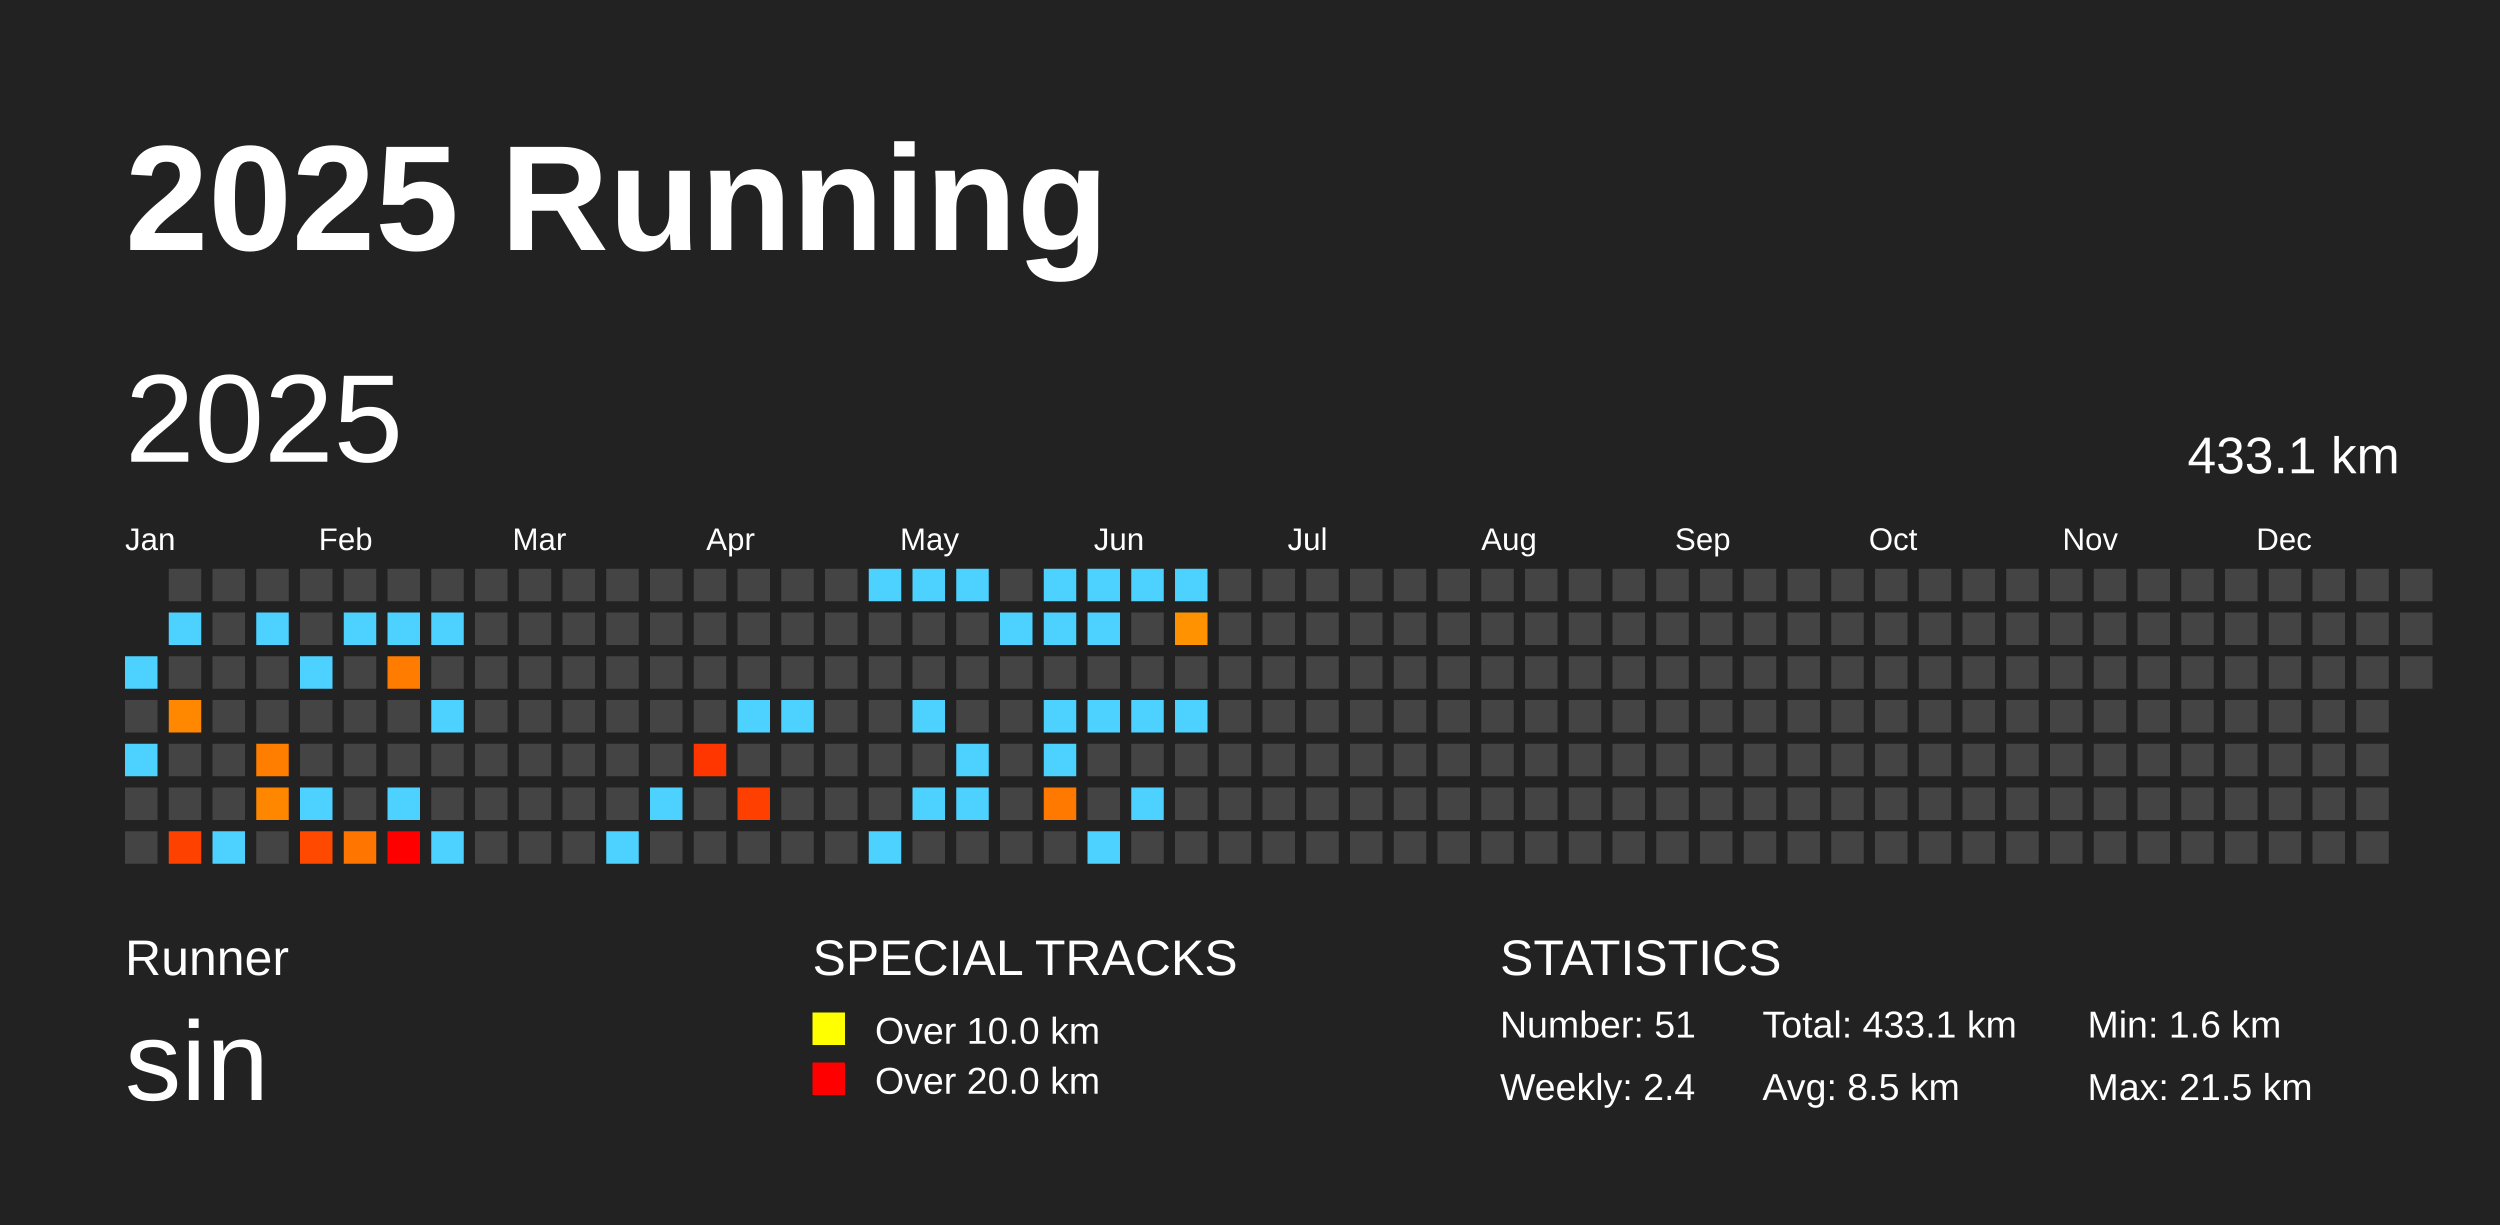
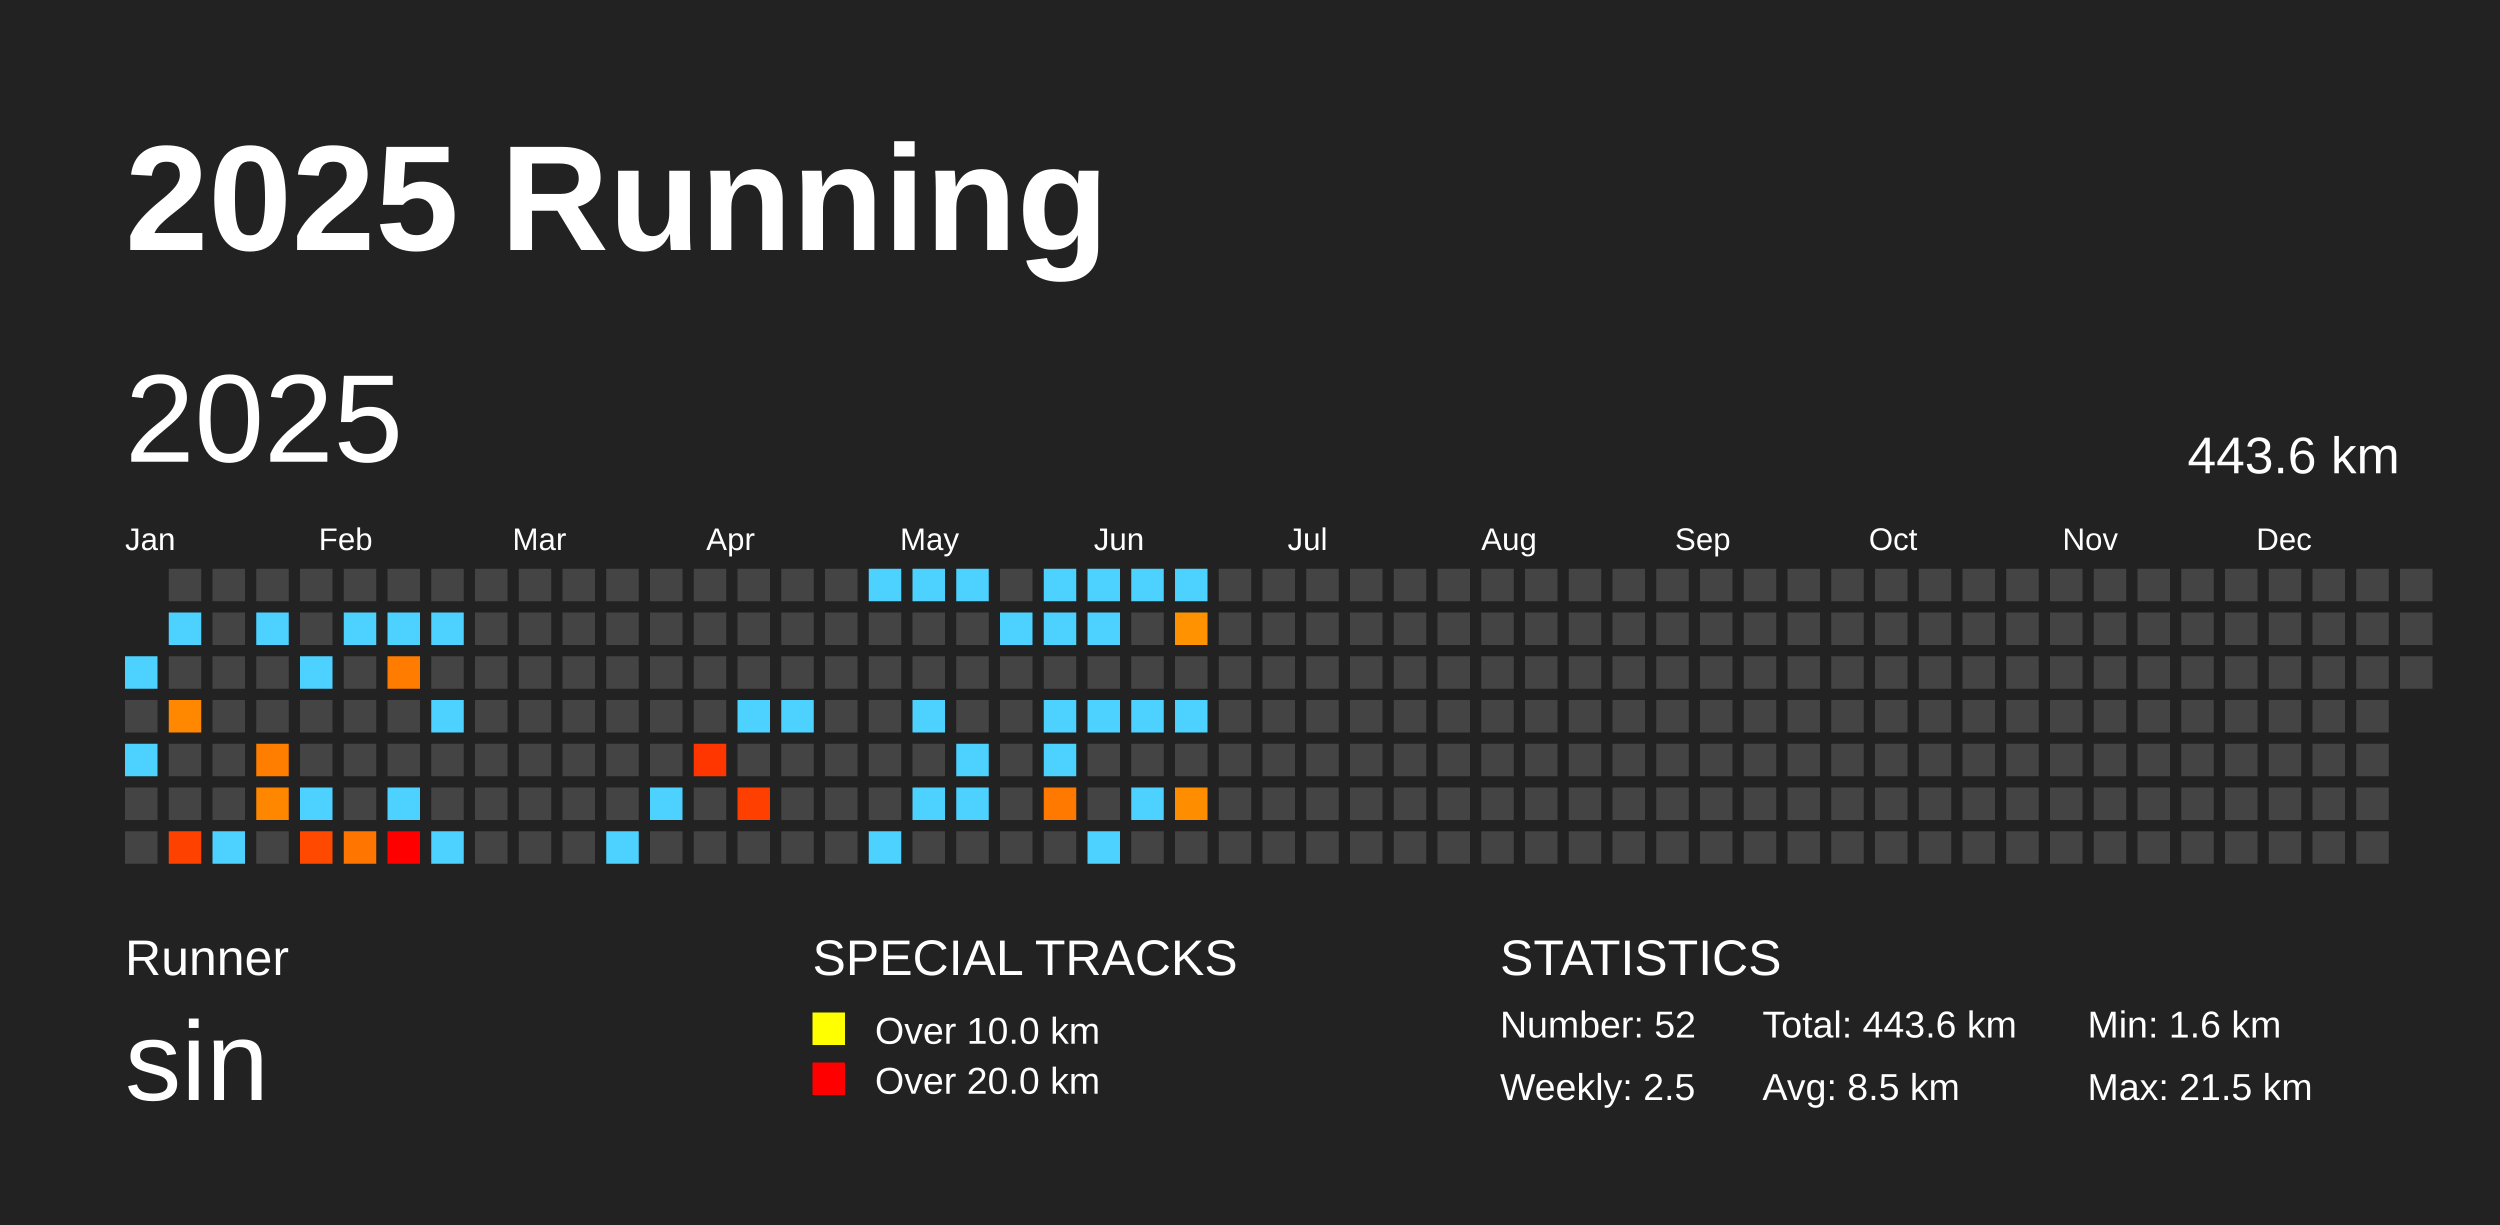
<svg xmlns="http://www.w3.org/2000/svg" baseProfile="full" height="98mm" version="1.1" viewBox="0,0,200,98" width="200mm">
  <defs />
  <rect fill="#222222" height="98" width="200" x="0" y="0" />
  <text fill="#FFFFFF" style="font-size:12px; font-family:Arial; font-weight:bold;" x="10" y="20">2025 Running</text>
  <text fill="#FFFFFF" style="font-size:4px; font-family:Arial" x="10" y="78">Runner</text>
  <text fill="#FFFFFF" style="font-size:9px; font-family:Arial" x="10" y="88">sin</text>
  <text fill="#FFFFFF" style="font-size:4px; font-family:Arial" x="65" y="78">SPECIAL TRACKS</text>
  <rect fill="yellow" height="2.6" width="2.6" x="65" y="81" />
  <text fill="#FFFFFF" style="font-size:3px; font-family:Arial" x="70" y="83.5">Over 10.0 km</text>
  <rect fill="red" height="2.6" width="2.6" x="65" y="85" />
  <text fill="#FFFFFF" style="font-size:3px; font-family:Arial" x="70" y="87.5">Over 20.0 km</text>
  <text fill="#FFFFFF" style="font-size:4px; font-family:Arial" x="120" y="78">STATISTICS</text>
-   <text fill="#FFFFFF" style="font-size:3px; font-family:Arial" x="120" y="83">Number: 51</text>
-   <text fill="#FFFFFF" style="font-size:3px; font-family:Arial" x="120" y="88">Weekly: 2.4</text>
-   <text fill="#FFFFFF" style="font-size:3px; font-family:Arial" x="141" y="83">Total: 433.1 km</text>
+   <text fill="#FFFFFF" style="font-size:3px; font-family:Arial" x="120" y="83">Number: 52</text>
+   <text fill="#FFFFFF" style="font-size:3px; font-family:Arial" x="120" y="88">Weekly: 2.5</text>
+   <text fill="#FFFFFF" style="font-size:3px; font-family:Arial" x="141" y="83">Total: 443.6 km</text>
  <text fill="#FFFFFF" style="font-size:3px; font-family:Arial" x="141" y="88">Avg: 8.5 km</text>
  <text fill="#FFFFFF" style="font-size:3px; font-family:Arial" x="167" y="83">Min: 1.6 km</text>
  <text fill="#FFFFFF" style="font-size:3px; font-family:Arial" x="167" y="88">Max: 21.5 km</text>
  <text dominant-baseline="hanging" fill="#FFFFFF" style="font-size:10.0px; font-family:Arial;" x="10" y="30">2025</text>
-   <text dominant-baseline="hanging" fill="#FFFFFF" style="font-size:4.125px; font-family:Arial;" x="175" y="35">433.1 km</text>
+   <text dominant-baseline="hanging" fill="#FFFFFF" style="font-size:4.125px; font-family:Arial;" x="175" y="35">443.6 km</text>
  <text fill="#FFFFFF" style="font-size:2.5px; font-family:Arial" x="10.0" y="44">Jan</text>
  <text fill="#FFFFFF" style="font-size:2.5px; font-family:Arial" x="25.5" y="44">Feb</text>
  <text fill="#FFFFFF" style="font-size:2.5px; font-family:Arial" x="41.0" y="44">Mar</text>
  <text fill="#FFFFFF" style="font-size:2.5px; font-family:Arial" x="56.5" y="44">Apr</text>
  <text fill="#FFFFFF" style="font-size:2.5px; font-family:Arial" x="72.0" y="44">May</text>
  <text fill="#FFFFFF" style="font-size:2.5px; font-family:Arial" x="87.5" y="44">Jun</text>
  <text fill="#FFFFFF" style="font-size:2.5px; font-family:Arial" x="103.0" y="44">Jul</text>
  <text fill="#FFFFFF" style="font-size:2.5px; font-family:Arial" x="118.5" y="44">Aug</text>
  <text fill="#FFFFFF" style="font-size:2.5px; font-family:Arial" x="134.0" y="44">Sep</text>
  <text fill="#FFFFFF" style="font-size:2.5px; font-family:Arial" x="149.5" y="44">Oct</text>
  <text fill="#FFFFFF" style="font-size:2.5px; font-family:Arial" x="165.0" y="44">Nov</text>
  <text fill="#FFFFFF" style="font-size:2.5px; font-family:Arial" x="180.5" y="44">Dec</text>
  <rect fill="#4dd2ff" height="2.6" width="2.6" x="10.0" y="52.5" />
  <rect fill="#444444" height="2.6" width="2.6" x="10.0" y="56.0" />
  <rect fill="#4dd2ff" height="2.6" width="2.6" x="10.0" y="59.5" />
  <rect fill="#444444" height="2.6" width="2.6" x="10.0" y="63.0" />
  <rect fill="#444444" height="2.6" width="2.6" x="10.0" y="66.5" />
  <rect fill="#444444" height="2.6" width="2.6" x="13.5" y="45.5" />
  <rect fill="#4dd2ff" height="2.6" width="2.6" x="13.5" y="49.0" />
  <rect fill="#444444" height="2.6" width="2.6" x="13.5" y="52.5" />
  <rect fill="#ff8800" height="2.6" width="2.6" x="13.5" y="56.0" />
  <rect fill="#444444" height="2.6" width="2.6" x="13.5" y="59.5" />
  <rect fill="#444444" height="2.6" width="2.6" x="13.5" y="63.0" />
  <rect fill="#ff4100" height="2.6" width="2.6" x="13.5" y="66.5" />
  <rect fill="#444444" height="2.6" width="2.6" x="17.0" y="45.5" />
  <rect fill="#444444" height="2.6" width="2.6" x="17.0" y="49.0" />
  <rect fill="#444444" height="2.6" width="2.6" x="17.0" y="52.5" />
  <rect fill="#444444" height="2.6" width="2.6" x="17.0" y="56.0" />
  <rect fill="#444444" height="2.6" width="2.6" x="17.0" y="59.5" />
  <rect fill="#444444" height="2.6" width="2.6" x="17.0" y="63.0" />
  <rect fill="#4dd2ff" height="2.6" width="2.6" x="17.0" y="66.5" />
  <rect fill="#444444" height="2.6" width="2.6" x="20.5" y="45.5" />
  <rect fill="#4dd2ff" height="2.6" width="2.6" x="20.5" y="49.0" />
  <rect fill="#444444" height="2.6" width="2.6" x="20.5" y="52.5" />
  <rect fill="#444444" height="2.6" width="2.6" x="20.5" y="56.0" />
  <rect fill="#ff7e00" height="2.6" width="2.6" x="20.5" y="59.5" />
  <rect fill="#ff8700" height="2.6" width="2.6" x="20.5" y="63.0" />
  <rect fill="#444444" height="2.6" width="2.6" x="20.5" y="66.5" />
  <rect fill="#444444" height="2.6" width="2.6" x="24.0" y="45.5" />
  <rect fill="#444444" height="2.6" width="2.6" x="24.0" y="49.0" />
  <rect fill="#4dd2ff" height="2.6" width="2.6" x="24.0" y="52.5" />
  <rect fill="#444444" height="2.6" width="2.6" x="24.0" y="56.0" />
  <rect fill="#444444" height="2.6" width="2.6" x="24.0" y="59.5" />
  <rect fill="#4dd2ff" height="2.6" width="2.6" x="24.0" y="63.0" />
  <rect fill="#ff4900" height="2.6" width="2.6" x="24.0" y="66.5" />
  <rect fill="#444444" height="2.6" width="2.6" x="27.5" y="45.5" />
  <rect fill="#4dd2ff" height="2.6" width="2.6" x="27.5" y="49.0" />
  <rect fill="#444444" height="2.6" width="2.6" x="27.5" y="52.5" />
  <rect fill="#444444" height="2.6" width="2.6" x="27.5" y="56.0" />
  <rect fill="#444444" height="2.6" width="2.6" x="27.5" y="59.5" />
  <rect fill="#444444" height="2.6" width="2.6" x="27.5" y="63.0" />
  <rect fill="#ff7500" height="2.6" width="2.6" x="27.5" y="66.5" />
  <rect fill="#444444" height="2.6" width="2.6" x="31.0" y="45.5" />
  <rect fill="#4dd2ff" height="2.6" width="2.6" x="31.0" y="49.0" />
  <rect fill="#ff7c00" height="2.6" width="2.6" x="31.0" y="52.5" />
  <rect fill="#444444" height="2.6" width="2.6" x="31.0" y="56.0" />
  <rect fill="#444444" height="2.6" width="2.6" x="31.0" y="59.5" />
  <rect fill="#4dd2ff" height="2.6" width="2.6" x="31.0" y="63.0" />
  <rect fill="red" height="2.6" width="2.6" x="31.0" y="66.5" />
  <rect fill="#444444" height="2.6" width="2.6" x="34.5" y="45.5" />
  <rect fill="#4dd2ff" height="2.6" width="2.6" x="34.5" y="49.0" />
  <rect fill="#444444" height="2.6" width="2.6" x="34.5" y="52.5" />
  <rect fill="#4dd2ff" height="2.6" width="2.6" x="34.5" y="56.0" />
  <rect fill="#444444" height="2.6" width="2.6" x="34.5" y="59.5" />
  <rect fill="#444444" height="2.6" width="2.6" x="34.5" y="63.0" />
  <rect fill="#4dd2ff" height="2.6" width="2.6" x="34.5" y="66.5" />
  <rect fill="#444444" height="2.6" width="2.6" x="38.0" y="45.5" />
  <rect fill="#444444" height="2.6" width="2.6" x="38.0" y="49.0" />
  <rect fill="#444444" height="2.6" width="2.6" x="38.0" y="52.5" />
  <rect fill="#444444" height="2.6" width="2.6" x="38.0" y="56.0" />
  <rect fill="#444444" height="2.6" width="2.6" x="38.0" y="59.5" />
  <rect fill="#444444" height="2.6" width="2.6" x="38.0" y="63.0" />
  <rect fill="#444444" height="2.6" width="2.6" x="38.0" y="66.5" />
  <rect fill="#444444" height="2.6" width="2.6" x="41.5" y="45.5" />
  <rect fill="#444444" height="2.6" width="2.6" x="41.5" y="49.0" />
  <rect fill="#444444" height="2.6" width="2.6" x="41.5" y="52.5" />
  <rect fill="#444444" height="2.6" width="2.6" x="41.5" y="56.0" />
  <rect fill="#444444" height="2.6" width="2.6" x="41.5" y="59.5" />
  <rect fill="#444444" height="2.6" width="2.6" x="41.5" y="63.0" />
  <rect fill="#444444" height="2.6" width="2.6" x="41.5" y="66.5" />
  <rect fill="#444444" height="2.6" width="2.6" x="45.0" y="45.5" />
  <rect fill="#444444" height="2.6" width="2.6" x="45.0" y="49.0" />
  <rect fill="#444444" height="2.6" width="2.6" x="45.0" y="52.5" />
  <rect fill="#444444" height="2.6" width="2.6" x="45.0" y="56.0" />
  <rect fill="#444444" height="2.6" width="2.6" x="45.0" y="59.5" />
  <rect fill="#444444" height="2.6" width="2.6" x="45.0" y="63.0" />
  <rect fill="#444444" height="2.6" width="2.6" x="45.0" y="66.5" />
  <rect fill="#444444" height="2.6" width="2.6" x="48.5" y="45.5" />
  <rect fill="#444444" height="2.6" width="2.6" x="48.5" y="49.0" />
  <rect fill="#444444" height="2.6" width="2.6" x="48.5" y="52.5" />
  <rect fill="#444444" height="2.6" width="2.6" x="48.5" y="56.0" />
  <rect fill="#444444" height="2.6" width="2.6" x="48.5" y="59.5" />
  <rect fill="#444444" height="2.6" width="2.6" x="48.5" y="63.0" />
  <rect fill="#4dd2ff" height="2.6" width="2.6" x="48.5" y="66.5" />
  <rect fill="#444444" height="2.6" width="2.6" x="52.0" y="45.5" />
  <rect fill="#444444" height="2.6" width="2.6" x="52.0" y="49.0" />
  <rect fill="#444444" height="2.6" width="2.6" x="52.0" y="52.5" />
  <rect fill="#444444" height="2.6" width="2.6" x="52.0" y="56.0" />
  <rect fill="#444444" height="2.6" width="2.6" x="52.0" y="59.5" />
  <rect fill="#4dd2ff" height="2.6" width="2.6" x="52.0" y="63.0" />
  <rect fill="#444444" height="2.6" width="2.6" x="52.0" y="66.5" />
  <rect fill="#444444" height="2.6" width="2.6" x="55.5" y="45.5" />
  <rect fill="#444444" height="2.6" width="2.6" x="55.5" y="49.0" />
  <rect fill="#444444" height="2.6" width="2.6" x="55.5" y="52.5" />
  <rect fill="#444444" height="2.6" width="2.6" x="55.5" y="56.0" />
  <rect fill="#ff3600" height="2.6" width="2.6" x="55.5" y="59.5" />
  <rect fill="#444444" height="2.6" width="2.6" x="55.5" y="63.0" />
  <rect fill="#444444" height="2.6" width="2.6" x="55.5" y="66.5" />
  <rect fill="#444444" height="2.6" width="2.6" x="59.0" y="45.5" />
  <rect fill="#444444" height="2.6" width="2.6" x="59.0" y="49.0" />
  <rect fill="#444444" height="2.6" width="2.6" x="59.0" y="52.5" />
  <rect fill="#4dd2ff" height="2.6" width="2.6" x="59.0" y="56.0" />
  <rect fill="#444444" height="2.6" width="2.6" x="59.0" y="59.5" />
  <rect fill="#ff3f00" height="2.6" width="2.6" x="59.0" y="63.0" />
  <rect fill="#444444" height="2.6" width="2.6" x="59.0" y="66.5" />
  <rect fill="#444444" height="2.6" width="2.6" x="62.5" y="45.5" />
  <rect fill="#444444" height="2.6" width="2.6" x="62.5" y="49.0" />
  <rect fill="#444444" height="2.6" width="2.6" x="62.5" y="52.5" />
  <rect fill="#4dd2ff" height="2.6" width="2.6" x="62.5" y="56.0" />
  <rect fill="#444444" height="2.6" width="2.6" x="62.5" y="59.5" />
  <rect fill="#444444" height="2.6" width="2.6" x="62.5" y="63.0" />
  <rect fill="#444444" height="2.6" width="2.6" x="62.5" y="66.5" />
  <rect fill="#444444" height="2.6" width="2.6" x="66.0" y="45.5" />
  <rect fill="#444444" height="2.6" width="2.6" x="66.0" y="49.0" />
  <rect fill="#444444" height="2.6" width="2.6" x="66.0" y="52.5" />
  <rect fill="#444444" height="2.6" width="2.6" x="66.0" y="56.0" />
  <rect fill="#444444" height="2.6" width="2.6" x="66.0" y="59.5" />
  <rect fill="#444444" height="2.6" width="2.6" x="66.0" y="63.0" />
  <rect fill="#444444" height="2.6" width="2.6" x="66.0" y="66.5" />
  <rect fill="#4dd2ff" height="2.6" width="2.6" x="69.5" y="45.5" />
  <rect fill="#444444" height="2.6" width="2.6" x="69.5" y="49.0" />
  <rect fill="#444444" height="2.6" width="2.6" x="69.5" y="52.5" />
  <rect fill="#444444" height="2.6" width="2.6" x="69.5" y="56.0" />
  <rect fill="#444444" height="2.6" width="2.6" x="69.5" y="59.5" />
  <rect fill="#444444" height="2.6" width="2.6" x="69.5" y="63.0" />
  <rect fill="#4dd2ff" height="2.6" width="2.6" x="69.5" y="66.5" />
  <rect fill="#4dd2ff" height="2.6" width="2.6" x="73.0" y="45.5" />
  <rect fill="#444444" height="2.6" width="2.6" x="73.0" y="49.0" />
  <rect fill="#444444" height="2.6" width="2.6" x="73.0" y="52.5" />
  <rect fill="#4dd2ff" height="2.6" width="2.6" x="73.0" y="56.0" />
  <rect fill="#444444" height="2.6" width="2.6" x="73.0" y="59.5" />
  <rect fill="#4dd2ff" height="2.6" width="2.6" x="73.0" y="63.0" />
  <rect fill="#444444" height="2.6" width="2.6" x="73.0" y="66.5" />
  <rect fill="#4dd2ff" height="2.6" width="2.6" x="76.5" y="45.5" />
  <rect fill="#444444" height="2.6" width="2.6" x="76.5" y="49.0" />
  <rect fill="#444444" height="2.6" width="2.6" x="76.5" y="52.5" />
  <rect fill="#444444" height="2.6" width="2.6" x="76.5" y="56.0" />
  <rect fill="#4dd2ff" height="2.6" width="2.6" x="76.5" y="59.5" />
  <rect fill="#4dd2ff" height="2.6" width="2.6" x="76.5" y="63.0" />
  <rect fill="#444444" height="2.6" width="2.6" x="76.5" y="66.5" />
  <rect fill="#444444" height="2.6" width="2.6" x="80.0" y="45.5" />
  <rect fill="#4dd2ff" height="2.6" width="2.6" x="80.0" y="49.0" />
  <rect fill="#444444" height="2.6" width="2.6" x="80.0" y="52.5" />
  <rect fill="#444444" height="2.6" width="2.6" x="80.0" y="56.0" />
  <rect fill="#444444" height="2.6" width="2.6" x="80.0" y="59.5" />
  <rect fill="#444444" height="2.6" width="2.6" x="80.0" y="63.0" />
  <rect fill="#444444" height="2.6" width="2.6" x="80.0" y="66.5" />
  <rect fill="#4dd2ff" height="2.6" width="2.6" x="83.5" y="45.5" />
  <rect fill="#4dd2ff" height="2.6" width="2.6" x="83.5" y="49.0" />
  <rect fill="#444444" height="2.6" width="2.6" x="83.5" y="52.5" />
  <rect fill="#4dd2ff" height="2.6" width="2.6" x="83.5" y="56.0" />
  <rect fill="#4dd2ff" height="2.6" width="2.6" x="83.5" y="59.5" />
  <rect fill="#ff7900" height="2.6" width="2.6" x="83.5" y="63.0" />
  <rect fill="#444444" height="2.6" width="2.6" x="83.5" y="66.5" />
  <rect fill="#4dd2ff" height="2.6" width="2.6" x="87.0" y="45.5" />
  <rect fill="#4dd2ff" height="2.6" width="2.6" x="87.0" y="49.0" />
  <rect fill="#444444" height="2.6" width="2.6" x="87.0" y="52.5" />
  <rect fill="#4dd2ff" height="2.6" width="2.6" x="87.0" y="56.0" />
  <rect fill="#444444" height="2.6" width="2.6" x="87.0" y="59.5" />
  <rect fill="#444444" height="2.6" width="2.6" x="87.0" y="63.0" />
  <rect fill="#4dd2ff" height="2.6" width="2.6" x="87.0" y="66.5" />
  <rect fill="#4dd2ff" height="2.6" width="2.6" x="90.5" y="45.5" />
  <rect fill="#444444" height="2.6" width="2.6" x="90.5" y="49.0" />
  <rect fill="#444444" height="2.6" width="2.6" x="90.5" y="52.5" />
  <rect fill="#4dd2ff" height="2.6" width="2.6" x="90.5" y="56.0" />
  <rect fill="#444444" height="2.6" width="2.6" x="90.5" y="59.5" />
  <rect fill="#4dd2ff" height="2.6" width="2.6" x="90.5" y="63.0" />
  <rect fill="#444444" height="2.6" width="2.6" x="90.5" y="66.5" />
  <rect fill="#4dd2ff" height="2.6" width="2.6" x="94.0" y="45.5" />
  <rect fill="#ff9200" height="2.6" width="2.6" x="94.0" y="49.0" />
  <rect fill="#444444" height="2.6" width="2.6" x="94.0" y="52.5" />
  <rect fill="#4dd2ff" height="2.6" width="2.6" x="94.0" y="56.0" />
  <rect fill="#444444" height="2.6" width="2.6" x="94.0" y="59.5" />
-   <rect fill="#444444" height="2.6" width="2.6" x="94.0" y="63.0" />
+   <rect fill="#ff8d00" height="2.6" width="2.6" x="94.0" y="63.0" />
  <rect fill="#444444" height="2.6" width="2.6" x="94.0" y="66.5" />
  <rect fill="#444444" height="2.6" width="2.6" x="97.5" y="45.5" />
  <rect fill="#444444" height="2.6" width="2.6" x="97.5" y="49.0" />
  <rect fill="#444444" height="2.6" width="2.6" x="97.5" y="52.5" />
  <rect fill="#444444" height="2.6" width="2.6" x="97.5" y="56.0" />
  <rect fill="#444444" height="2.6" width="2.6" x="97.5" y="59.5" />
  <rect fill="#444444" height="2.6" width="2.6" x="97.5" y="63.0" />
  <rect fill="#444444" height="2.6" width="2.6" x="97.5" y="66.5" />
  <rect fill="#444444" height="2.6" width="2.6" x="101.0" y="45.5" />
  <rect fill="#444444" height="2.6" width="2.6" x="101.0" y="49.0" />
  <rect fill="#444444" height="2.6" width="2.6" x="101.0" y="52.5" />
  <rect fill="#444444" height="2.6" width="2.6" x="101.0" y="56.0" />
  <rect fill="#444444" height="2.6" width="2.6" x="101.0" y="59.5" />
  <rect fill="#444444" height="2.6" width="2.6" x="101.0" y="63.0" />
  <rect fill="#444444" height="2.6" width="2.6" x="101.0" y="66.5" />
  <rect fill="#444444" height="2.6" width="2.6" x="104.5" y="45.5" />
  <rect fill="#444444" height="2.6" width="2.6" x="104.5" y="49.0" />
  <rect fill="#444444" height="2.6" width="2.6" x="104.5" y="52.5" />
  <rect fill="#444444" height="2.6" width="2.6" x="104.5" y="56.0" />
  <rect fill="#444444" height="2.6" width="2.6" x="104.5" y="59.5" />
  <rect fill="#444444" height="2.6" width="2.6" x="104.5" y="63.0" />
  <rect fill="#444444" height="2.6" width="2.6" x="104.5" y="66.5" />
  <rect fill="#444444" height="2.6" width="2.6" x="108.0" y="45.5" />
  <rect fill="#444444" height="2.6" width="2.6" x="108.0" y="49.0" />
  <rect fill="#444444" height="2.6" width="2.6" x="108.0" y="52.5" />
  <rect fill="#444444" height="2.6" width="2.6" x="108.0" y="56.0" />
  <rect fill="#444444" height="2.6" width="2.6" x="108.0" y="59.5" />
  <rect fill="#444444" height="2.6" width="2.6" x="108.0" y="63.0" />
  <rect fill="#444444" height="2.6" width="2.6" x="108.0" y="66.5" />
  <rect fill="#444444" height="2.6" width="2.6" x="111.5" y="45.5" />
  <rect fill="#444444" height="2.6" width="2.6" x="111.5" y="49.0" />
  <rect fill="#444444" height="2.6" width="2.6" x="111.5" y="52.5" />
  <rect fill="#444444" height="2.6" width="2.6" x="111.5" y="56.0" />
  <rect fill="#444444" height="2.6" width="2.6" x="111.5" y="59.5" />
  <rect fill="#444444" height="2.6" width="2.6" x="111.5" y="63.0" />
  <rect fill="#444444" height="2.6" width="2.6" x="111.5" y="66.5" />
  <rect fill="#444444" height="2.6" width="2.6" x="115.0" y="45.5" />
  <rect fill="#444444" height="2.6" width="2.6" x="115.0" y="49.0" />
  <rect fill="#444444" height="2.6" width="2.6" x="115.0" y="52.5" />
  <rect fill="#444444" height="2.6" width="2.6" x="115.0" y="56.0" />
  <rect fill="#444444" height="2.6" width="2.6" x="115.0" y="59.5" />
  <rect fill="#444444" height="2.6" width="2.6" x="115.0" y="63.0" />
  <rect fill="#444444" height="2.6" width="2.6" x="115.0" y="66.5" />
  <rect fill="#444444" height="2.6" width="2.6" x="118.5" y="45.5" />
  <rect fill="#444444" height="2.6" width="2.6" x="118.5" y="49.0" />
  <rect fill="#444444" height="2.6" width="2.6" x="118.5" y="52.5" />
  <rect fill="#444444" height="2.6" width="2.6" x="118.5" y="56.0" />
  <rect fill="#444444" height="2.6" width="2.6" x="118.5" y="59.5" />
  <rect fill="#444444" height="2.6" width="2.6" x="118.5" y="63.0" />
  <rect fill="#444444" height="2.6" width="2.6" x="118.5" y="66.5" />
  <rect fill="#444444" height="2.6" width="2.6" x="122.0" y="45.5" />
  <rect fill="#444444" height="2.6" width="2.6" x="122.0" y="49.0" />
  <rect fill="#444444" height="2.6" width="2.6" x="122.0" y="52.5" />
  <rect fill="#444444" height="2.6" width="2.6" x="122.0" y="56.0" />
  <rect fill="#444444" height="2.6" width="2.6" x="122.0" y="59.5" />
  <rect fill="#444444" height="2.6" width="2.6" x="122.0" y="63.0" />
  <rect fill="#444444" height="2.6" width="2.6" x="122.0" y="66.5" />
  <rect fill="#444444" height="2.6" width="2.6" x="125.5" y="45.5" />
  <rect fill="#444444" height="2.6" width="2.6" x="125.5" y="49.0" />
  <rect fill="#444444" height="2.6" width="2.6" x="125.5" y="52.5" />
  <rect fill="#444444" height="2.6" width="2.6" x="125.5" y="56.0" />
  <rect fill="#444444" height="2.6" width="2.6" x="125.5" y="59.5" />
  <rect fill="#444444" height="2.6" width="2.6" x="125.5" y="63.0" />
  <rect fill="#444444" height="2.6" width="2.6" x="125.5" y="66.5" />
  <rect fill="#444444" height="2.6" width="2.6" x="129.0" y="45.5" />
  <rect fill="#444444" height="2.6" width="2.6" x="129.0" y="49.0" />
  <rect fill="#444444" height="2.6" width="2.6" x="129.0" y="52.5" />
  <rect fill="#444444" height="2.6" width="2.6" x="129.0" y="56.0" />
  <rect fill="#444444" height="2.6" width="2.6" x="129.0" y="59.5" />
  <rect fill="#444444" height="2.6" width="2.6" x="129.0" y="63.0" />
  <rect fill="#444444" height="2.6" width="2.6" x="129.0" y="66.5" />
  <rect fill="#444444" height="2.6" width="2.6" x="132.5" y="45.5" />
  <rect fill="#444444" height="2.6" width="2.6" x="132.5" y="49.0" />
  <rect fill="#444444" height="2.6" width="2.6" x="132.5" y="52.5" />
  <rect fill="#444444" height="2.6" width="2.6" x="132.5" y="56.0" />
  <rect fill="#444444" height="2.6" width="2.6" x="132.5" y="59.5" />
  <rect fill="#444444" height="2.6" width="2.6" x="132.5" y="63.0" />
  <rect fill="#444444" height="2.6" width="2.6" x="132.5" y="66.5" />
  <rect fill="#444444" height="2.6" width="2.6" x="136.0" y="45.5" />
  <rect fill="#444444" height="2.6" width="2.6" x="136.0" y="49.0" />
  <rect fill="#444444" height="2.6" width="2.6" x="136.0" y="52.5" />
  <rect fill="#444444" height="2.6" width="2.6" x="136.0" y="56.0" />
  <rect fill="#444444" height="2.6" width="2.6" x="136.0" y="59.5" />
  <rect fill="#444444" height="2.6" width="2.6" x="136.0" y="63.0" />
  <rect fill="#444444" height="2.6" width="2.6" x="136.0" y="66.5" />
  <rect fill="#444444" height="2.6" width="2.6" x="139.5" y="45.5" />
  <rect fill="#444444" height="2.6" width="2.6" x="139.5" y="49.0" />
  <rect fill="#444444" height="2.6" width="2.6" x="139.5" y="52.5" />
  <rect fill="#444444" height="2.6" width="2.6" x="139.5" y="56.0" />
  <rect fill="#444444" height="2.6" width="2.6" x="139.5" y="59.5" />
  <rect fill="#444444" height="2.6" width="2.6" x="139.5" y="63.0" />
  <rect fill="#444444" height="2.6" width="2.6" x="139.5" y="66.5" />
  <rect fill="#444444" height="2.6" width="2.6" x="143.0" y="45.5" />
  <rect fill="#444444" height="2.6" width="2.6" x="143.0" y="49.0" />
  <rect fill="#444444" height="2.6" width="2.6" x="143.0" y="52.5" />
  <rect fill="#444444" height="2.6" width="2.6" x="143.0" y="56.0" />
  <rect fill="#444444" height="2.6" width="2.6" x="143.0" y="59.5" />
  <rect fill="#444444" height="2.6" width="2.6" x="143.0" y="63.0" />
  <rect fill="#444444" height="2.6" width="2.6" x="143.0" y="66.5" />
  <rect fill="#444444" height="2.6" width="2.6" x="146.5" y="45.5" />
  <rect fill="#444444" height="2.6" width="2.6" x="146.5" y="49.0" />
  <rect fill="#444444" height="2.6" width="2.6" x="146.5" y="52.5" />
  <rect fill="#444444" height="2.6" width="2.6" x="146.5" y="56.0" />
  <rect fill="#444444" height="2.6" width="2.6" x="146.5" y="59.5" />
  <rect fill="#444444" height="2.6" width="2.6" x="146.5" y="63.0" />
  <rect fill="#444444" height="2.6" width="2.6" x="146.5" y="66.5" />
  <rect fill="#444444" height="2.6" width="2.6" x="150.0" y="45.5" />
  <rect fill="#444444" height="2.6" width="2.6" x="150.0" y="49.0" />
  <rect fill="#444444" height="2.6" width="2.6" x="150.0" y="52.5" />
  <rect fill="#444444" height="2.6" width="2.6" x="150.0" y="56.0" />
  <rect fill="#444444" height="2.6" width="2.6" x="150.0" y="59.5" />
  <rect fill="#444444" height="2.6" width="2.6" x="150.0" y="63.0" />
  <rect fill="#444444" height="2.6" width="2.6" x="150.0" y="66.5" />
  <rect fill="#444444" height="2.6" width="2.6" x="153.5" y="45.5" />
  <rect fill="#444444" height="2.6" width="2.6" x="153.5" y="49.0" />
  <rect fill="#444444" height="2.6" width="2.6" x="153.5" y="52.5" />
  <rect fill="#444444" height="2.6" width="2.6" x="153.5" y="56.0" />
  <rect fill="#444444" height="2.6" width="2.6" x="153.5" y="59.5" />
  <rect fill="#444444" height="2.6" width="2.6" x="153.5" y="63.0" />
  <rect fill="#444444" height="2.6" width="2.6" x="153.5" y="66.5" />
  <rect fill="#444444" height="2.6" width="2.6" x="157.0" y="45.5" />
  <rect fill="#444444" height="2.6" width="2.6" x="157.0" y="49.0" />
  <rect fill="#444444" height="2.6" width="2.6" x="157.0" y="52.5" />
  <rect fill="#444444" height="2.6" width="2.6" x="157.0" y="56.0" />
  <rect fill="#444444" height="2.6" width="2.6" x="157.0" y="59.5" />
  <rect fill="#444444" height="2.6" width="2.6" x="157.0" y="63.0" />
  <rect fill="#444444" height="2.6" width="2.6" x="157.0" y="66.5" />
  <rect fill="#444444" height="2.6" width="2.6" x="160.5" y="45.5" />
  <rect fill="#444444" height="2.6" width="2.6" x="160.5" y="49.0" />
  <rect fill="#444444" height="2.6" width="2.6" x="160.5" y="52.5" />
  <rect fill="#444444" height="2.6" width="2.6" x="160.5" y="56.0" />
  <rect fill="#444444" height="2.6" width="2.6" x="160.5" y="59.5" />
  <rect fill="#444444" height="2.6" width="2.6" x="160.5" y="63.0" />
  <rect fill="#444444" height="2.6" width="2.6" x="160.5" y="66.5" />
  <rect fill="#444444" height="2.6" width="2.6" x="164.0" y="45.5" />
  <rect fill="#444444" height="2.6" width="2.6" x="164.0" y="49.0" />
  <rect fill="#444444" height="2.6" width="2.6" x="164.0" y="52.5" />
  <rect fill="#444444" height="2.6" width="2.6" x="164.0" y="56.0" />
  <rect fill="#444444" height="2.6" width="2.6" x="164.0" y="59.5" />
  <rect fill="#444444" height="2.6" width="2.6" x="164.0" y="63.0" />
  <rect fill="#444444" height="2.6" width="2.6" x="164.0" y="66.5" />
  <rect fill="#444444" height="2.6" width="2.6" x="167.5" y="45.5" />
  <rect fill="#444444" height="2.6" width="2.6" x="167.5" y="49.0" />
  <rect fill="#444444" height="2.6" width="2.6" x="167.5" y="52.5" />
  <rect fill="#444444" height="2.6" width="2.6" x="167.5" y="56.0" />
  <rect fill="#444444" height="2.6" width="2.6" x="167.5" y="59.5" />
  <rect fill="#444444" height="2.6" width="2.6" x="167.5" y="63.0" />
  <rect fill="#444444" height="2.6" width="2.6" x="167.5" y="66.5" />
  <rect fill="#444444" height="2.6" width="2.6" x="171.0" y="45.5" />
  <rect fill="#444444" height="2.6" width="2.6" x="171.0" y="49.0" />
  <rect fill="#444444" height="2.6" width="2.6" x="171.0" y="52.5" />
  <rect fill="#444444" height="2.6" width="2.6" x="171.0" y="56.0" />
  <rect fill="#444444" height="2.6" width="2.6" x="171.0" y="59.5" />
  <rect fill="#444444" height="2.6" width="2.6" x="171.0" y="63.0" />
  <rect fill="#444444" height="2.6" width="2.6" x="171.0" y="66.5" />
  <rect fill="#444444" height="2.6" width="2.6" x="174.5" y="45.5" />
  <rect fill="#444444" height="2.6" width="2.6" x="174.5" y="49.0" />
  <rect fill="#444444" height="2.6" width="2.6" x="174.5" y="52.5" />
  <rect fill="#444444" height="2.6" width="2.6" x="174.5" y="56.0" />
  <rect fill="#444444" height="2.6" width="2.6" x="174.5" y="59.5" />
  <rect fill="#444444" height="2.6" width="2.6" x="174.5" y="63.0" />
  <rect fill="#444444" height="2.6" width="2.6" x="174.5" y="66.5" />
  <rect fill="#444444" height="2.6" width="2.6" x="178.0" y="45.5" />
  <rect fill="#444444" height="2.6" width="2.6" x="178.0" y="49.0" />
  <rect fill="#444444" height="2.6" width="2.6" x="178.0" y="52.5" />
  <rect fill="#444444" height="2.6" width="2.6" x="178.0" y="56.0" />
  <rect fill="#444444" height="2.6" width="2.6" x="178.0" y="59.5" />
  <rect fill="#444444" height="2.6" width="2.6" x="178.0" y="63.0" />
  <rect fill="#444444" height="2.6" width="2.6" x="178.0" y="66.5" />
  <rect fill="#444444" height="2.6" width="2.6" x="181.5" y="45.5" />
  <rect fill="#444444" height="2.6" width="2.6" x="181.5" y="49.0" />
  <rect fill="#444444" height="2.6" width="2.6" x="181.5" y="52.5" />
  <rect fill="#444444" height="2.6" width="2.6" x="181.5" y="56.0" />
  <rect fill="#444444" height="2.6" width="2.6" x="181.5" y="59.5" />
  <rect fill="#444444" height="2.6" width="2.6" x="181.5" y="63.0" />
  <rect fill="#444444" height="2.6" width="2.6" x="181.5" y="66.5" />
  <rect fill="#444444" height="2.6" width="2.6" x="185.0" y="45.5" />
  <rect fill="#444444" height="2.6" width="2.6" x="185.0" y="49.0" />
  <rect fill="#444444" height="2.6" width="2.6" x="185.0" y="52.5" />
  <rect fill="#444444" height="2.6" width="2.6" x="185.0" y="56.0" />
  <rect fill="#444444" height="2.6" width="2.6" x="185.0" y="59.5" />
  <rect fill="#444444" height="2.6" width="2.6" x="185.0" y="63.0" />
  <rect fill="#444444" height="2.6" width="2.6" x="185.0" y="66.5" />
  <rect fill="#444444" height="2.6" width="2.6" x="188.5" y="45.5" />
  <rect fill="#444444" height="2.6" width="2.6" x="188.5" y="49.0" />
  <rect fill="#444444" height="2.6" width="2.6" x="188.5" y="52.5" />
  <rect fill="#444444" height="2.6" width="2.6" x="188.5" y="56.0" />
  <rect fill="#444444" height="2.6" width="2.6" x="188.5" y="59.5" />
  <rect fill="#444444" height="2.6" width="2.6" x="188.5" y="63.0" />
  <rect fill="#444444" height="2.6" width="2.6" x="188.5" y="66.5" />
  <rect fill="#444444" height="2.6" width="2.6" x="192.0" y="45.5" />
  <rect fill="#444444" height="2.6" width="2.6" x="192.0" y="49.0" />
  <rect fill="#444444" height="2.6" width="2.6" x="192.0" y="52.5" />
</svg>
